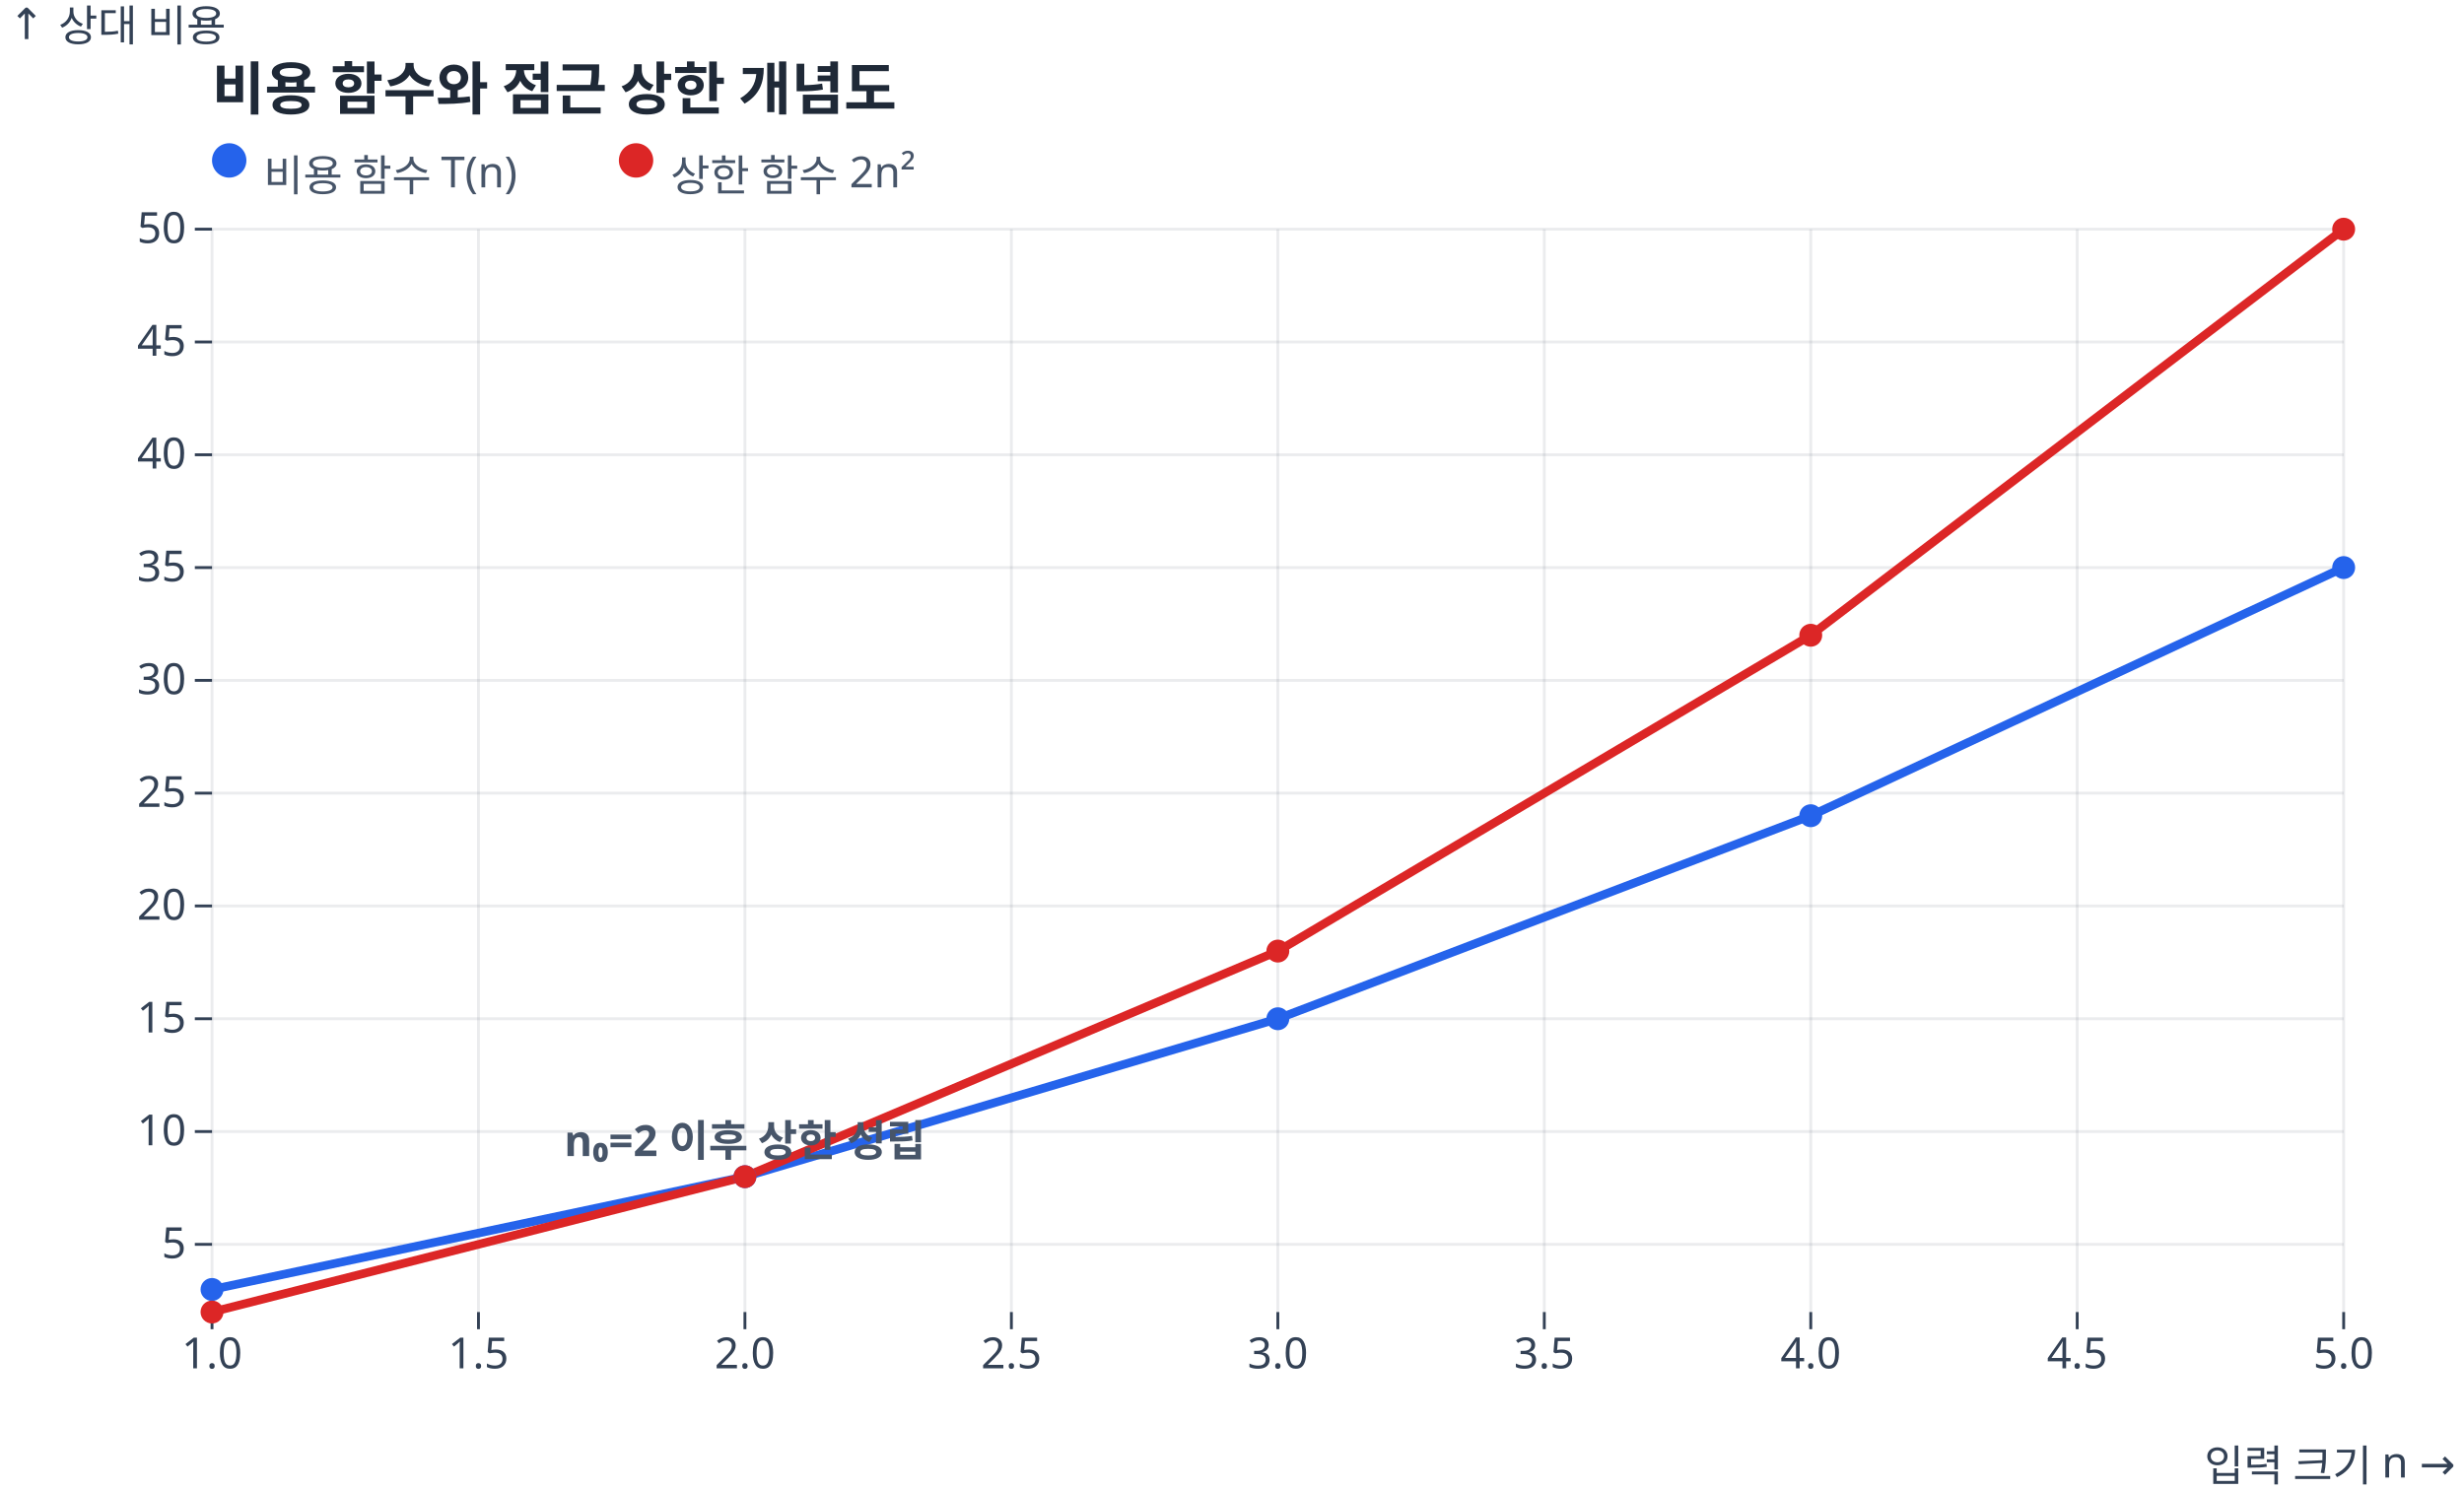
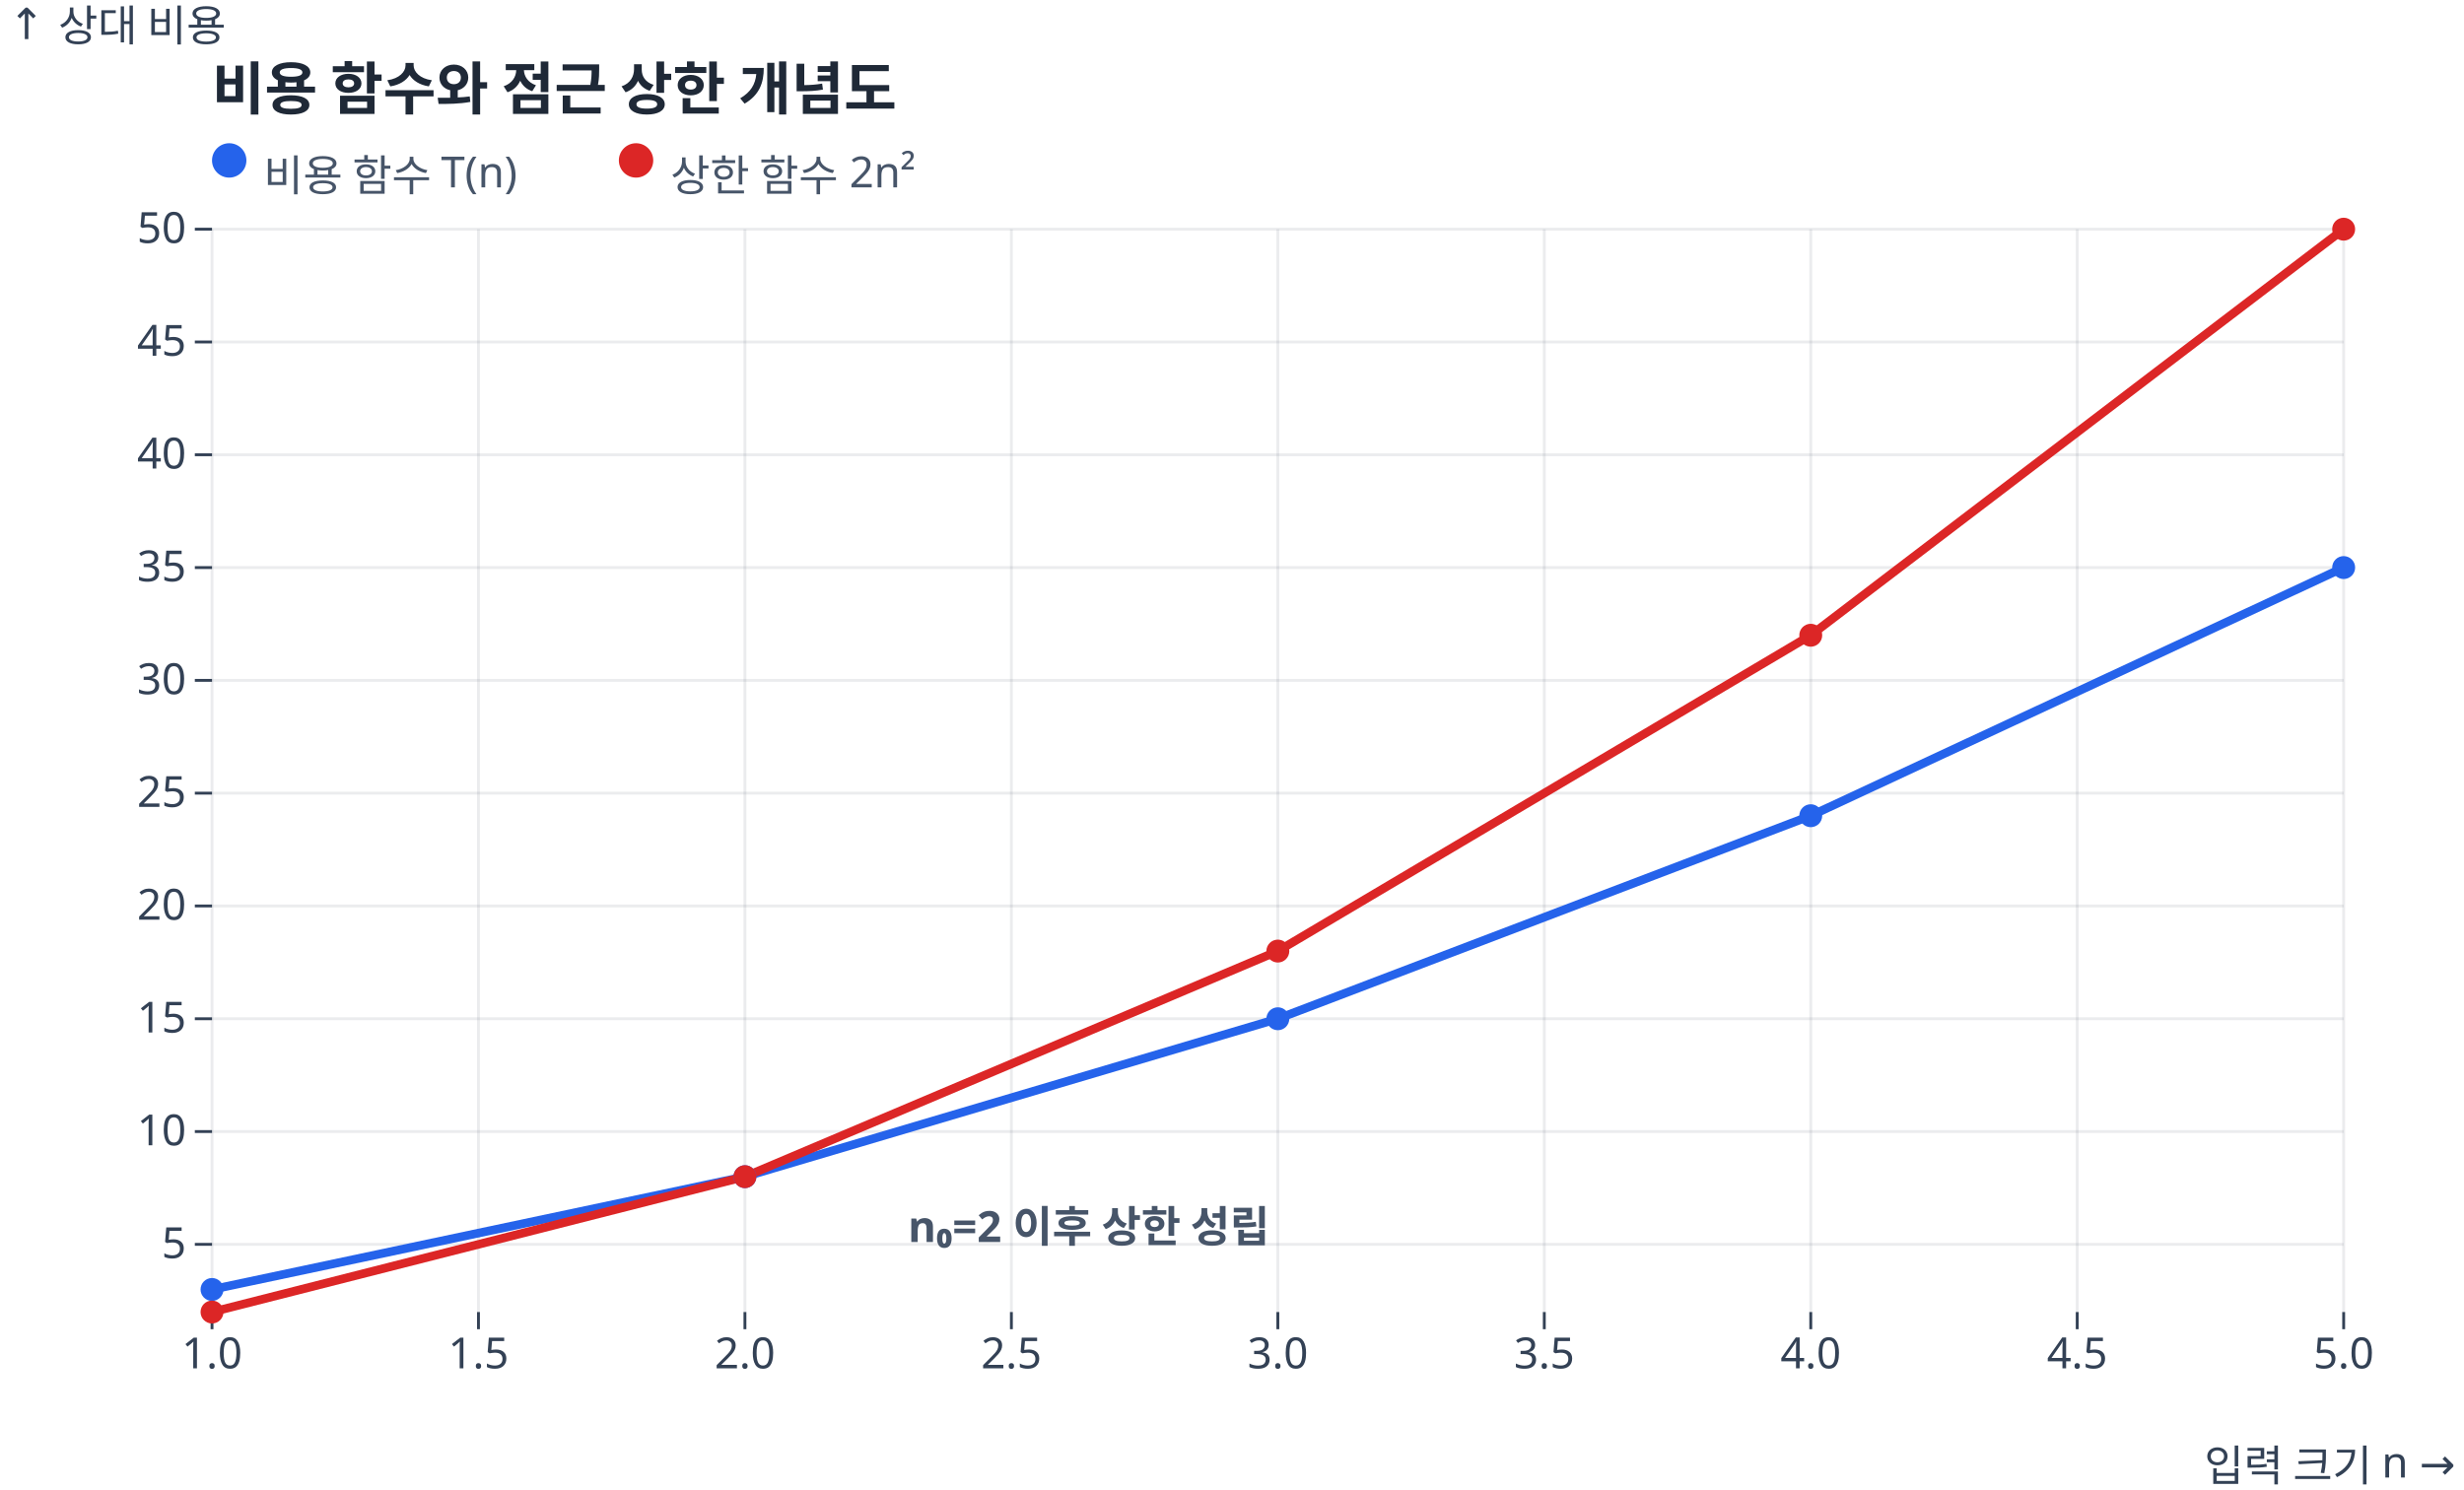
<svg xmlns="http://www.w3.org/2000/svg" class="plot-d6a7b5" fill="currentColor" font-family="system-ui, sans-serif" font-size="10" text-anchor="middle" width="860" height="520" viewBox="0 0 860 520" style="background: rgb(248, 250, 252); color: rgb(51, 65, 85); font-family: system-ui, sans-serif; font-size: 15px;" role="img" aria-label="비용 함수와 점근 상한 개념도: 비용 함수 T(n), 상한 함수 2n² 계열 차트">
  <style>:where(.plot-d6a7b5) {
  --plot-background: white;
  display: block;
  height: auto;
  height: intrinsic;
  max-width: 100%;
}
:where(.plot-d6a7b5 text),
:where(.plot-d6a7b5 tspan) {
  white-space: pre;
}</style>
  <g aria-label="y-grid" aria-hidden="true" stroke="currentColor" stroke-opacity="0.1">
    <line x1="74" x2="818" y1="434.375" y2="434.375" />
    <line x1="74" x2="818" y1="395" y2="395" />
    <line x1="74" x2="818" y1="355.625" y2="355.625" />
    <line x1="74" x2="818" y1="316.25" y2="316.25" />
    <line x1="74" x2="818" y1="276.875" y2="276.875" />
    <line x1="74" x2="818" y1="237.5" y2="237.5" />
    <line x1="74" x2="818" y1="198.125" y2="198.125" />
    <line x1="74" x2="818" y1="158.75" y2="158.75" />
    <line x1="74" x2="818" y1="119.375" y2="119.375" />
    <line x1="74" x2="818" y1="80" y2="80" />
  </g>
  <g aria-label="y-axis tick" aria-hidden="true" fill="none" stroke="currentColor">
    <path transform="translate(74,434.375)" d="M0,0L-6,0" />
    <path transform="translate(74,395)" d="M0,0L-6,0" />
    <path transform="translate(74,355.625)" d="M0,0L-6,0" />
    <path transform="translate(74,316.25)" d="M0,0L-6,0" />
    <path transform="translate(74,276.875)" d="M0,0L-6,0" />
    <path transform="translate(74,237.5)" d="M0,0L-6,0" />
    <path transform="translate(74,198.125)" d="M0,0L-6,0" />
    <path transform="translate(74,158.75)" d="M0,0L-6,0" />
    <path transform="translate(74,119.375)" d="M0,0L-6,0" />
    <path transform="translate(74,80)" d="M0,0L-6,0" />
  </g>
  <g aria-label="y-axis tick label" text-anchor="end" font-variant="tabular-nums" transform="translate(-9,0)">
    <text y="0.32em" transform="translate(74,434.375)">5</text>
    <text y="0.32em" transform="translate(74,395)">10</text>
    <text y="0.32em" transform="translate(74,355.625)">15</text>
    <text y="0.32em" transform="translate(74,316.25)">20</text>
    <text y="0.32em" transform="translate(74,276.875)">25</text>
    <text y="0.32em" transform="translate(74,237.5)">30</text>
    <text y="0.32em" transform="translate(74,198.125)">35</text>
    <text y="0.32em" transform="translate(74,158.75)">40</text>
    <text y="0.32em" transform="translate(74,119.375)">45</text>
    <text y="0.32em" transform="translate(74,80)">50</text>
  </g>
  <g aria-label="y-axis label" text-anchor="start" transform="translate(-71,-77)">
    <text y="0.71em" transform="translate(74,80)">↑ 상대 비용</text>
  </g>
  <g aria-label="x-grid" aria-hidden="true" stroke="currentColor" stroke-opacity="0.1">
    <line x1="74" x2="74" y1="80" y2="458" />
    <line x1="167" x2="167" y1="80" y2="458" />
    <line x1="260" x2="260" y1="80" y2="458" />
    <line x1="353" x2="353" y1="80" y2="458" />
    <line x1="446" x2="446" y1="80" y2="458" />
    <line x1="539" x2="539" y1="80" y2="458" />
    <line x1="632" x2="632" y1="80" y2="458" />
    <line x1="725" x2="725" y1="80" y2="458" />
    <line x1="818" x2="818" y1="80" y2="458" />
  </g>
  <g aria-label="x-axis tick" aria-hidden="true" fill="none" stroke="currentColor">
    <path transform="translate(74,458)" d="M0,0L0,6" />
    <path transform="translate(167,458)" d="M0,0L0,6" />
    <path transform="translate(260,458)" d="M0,0L0,6" />
    <path transform="translate(353,458)" d="M0,0L0,6" />
    <path transform="translate(446,458)" d="M0,0L0,6" />
    <path transform="translate(539,458)" d="M0,0L0,6" />
    <path transform="translate(632,458)" d="M0,0L0,6" />
    <path transform="translate(725,458)" d="M0,0L0,6" />
    <path transform="translate(818,458)" d="M0,0L0,6" />
  </g>
  <g aria-label="x-axis tick label" font-variant="tabular-nums" transform="translate(0,9)">
    <text y="0.71em" transform="translate(74,458)">1.0</text>
    <text y="0.71em" transform="translate(167,458)">1.5</text>
    <text y="0.71em" transform="translate(260,458)">2.0</text>
    <text y="0.71em" transform="translate(353,458)">2.5</text>
    <text y="0.71em" transform="translate(446,458)">3.0</text>
    <text y="0.71em" transform="translate(539,458)">3.5</text>
    <text y="0.71em" transform="translate(632,458)">4.0</text>
    <text y="0.71em" transform="translate(725,458)">4.5</text>
    <text y="0.71em" transform="translate(818,458)">5.0</text>
  </g>
  <g aria-label="x-axis label" text-anchor="end" transform="translate(39,59)">
    <text transform="translate(818,458)">입력 크기 n →</text>
  </g>
  <g aria-label="text" fill="#1f2937" text-anchor="start" font-size="20" font-weight="700" transform="translate(0,-56)">
    <text y="0.71em" transform="translate(74,80)">비용 함수와 점근 상한 개념도</text>
  </g>
  <g aria-label="dot" fill="#2563eb" transform="translate(6,-24)">
    <circle cx="74" cy="80" r="6" />
  </g>
  <g aria-label="text" fill="#475569" text-anchor="start" transform="translate(18,-24)">
    <text y="0.71em" transform="translate(74,80)">비용 함수 T(n)</text>
  </g>
  <g aria-label="dot" fill="#dc2626" transform="translate(148,-24)">
    <circle cx="74" cy="80" r="6" />
  </g>
  <g aria-label="text" fill="#475569" text-anchor="start" transform="translate(160,-24)">
    <text y="0.71em" transform="translate(74,80)">상한 함수 2n²</text>
  </g>
  <g aria-label="line" fill="none" stroke-width="3" stroke-linejoin="round" stroke-linecap="round">
    <path stroke="#2563eb" d="M74,450.125L260,410.75L446,355.625L632,284.75L818,198.125" />
    <path stroke="#dc2626" d="M74,458L260,410.75L446,332L632,221.75L818,80" />
  </g>
  <g aria-label="dot">
    <circle cx="74" cy="450.125" r="4" fill="#2563eb" />
    <circle cx="74" cy="458" r="4" fill="#dc2626" />
    <circle cx="260" cy="410.75" r="4" fill="#2563eb" />
    <circle cx="260" cy="410.75" r="4" fill="#dc2626" />
    <circle cx="446" cy="355.625" r="4" fill="#2563eb" />
    <circle cx="446" cy="332" r="4" fill="#dc2626" />
    <circle cx="632" cy="284.75" r="4" fill="#2563eb" />
    <circle cx="632" cy="221.75" r="4" fill="#dc2626" />
    <circle cx="818" cy="198.125" r="4" fill="#2563eb" />
    <circle cx="818" cy="80" r="4" fill="#dc2626" />
  </g>
-   <g aria-label="text" fill="#475569" font-weight="600" transform="translate(0,-12)">
-     <text y="0.32em" transform="translate(260,410.75)">n₀=2 이후 상한 성립</text>
+   <g aria-label="text" fill="#475569" font-weight="600" transform="translate(0,18)">
+     <text y="0.32em" transform="translate(380,410.75)">n₀=2 이후 상한 성립</text>
  </g>
</svg>
